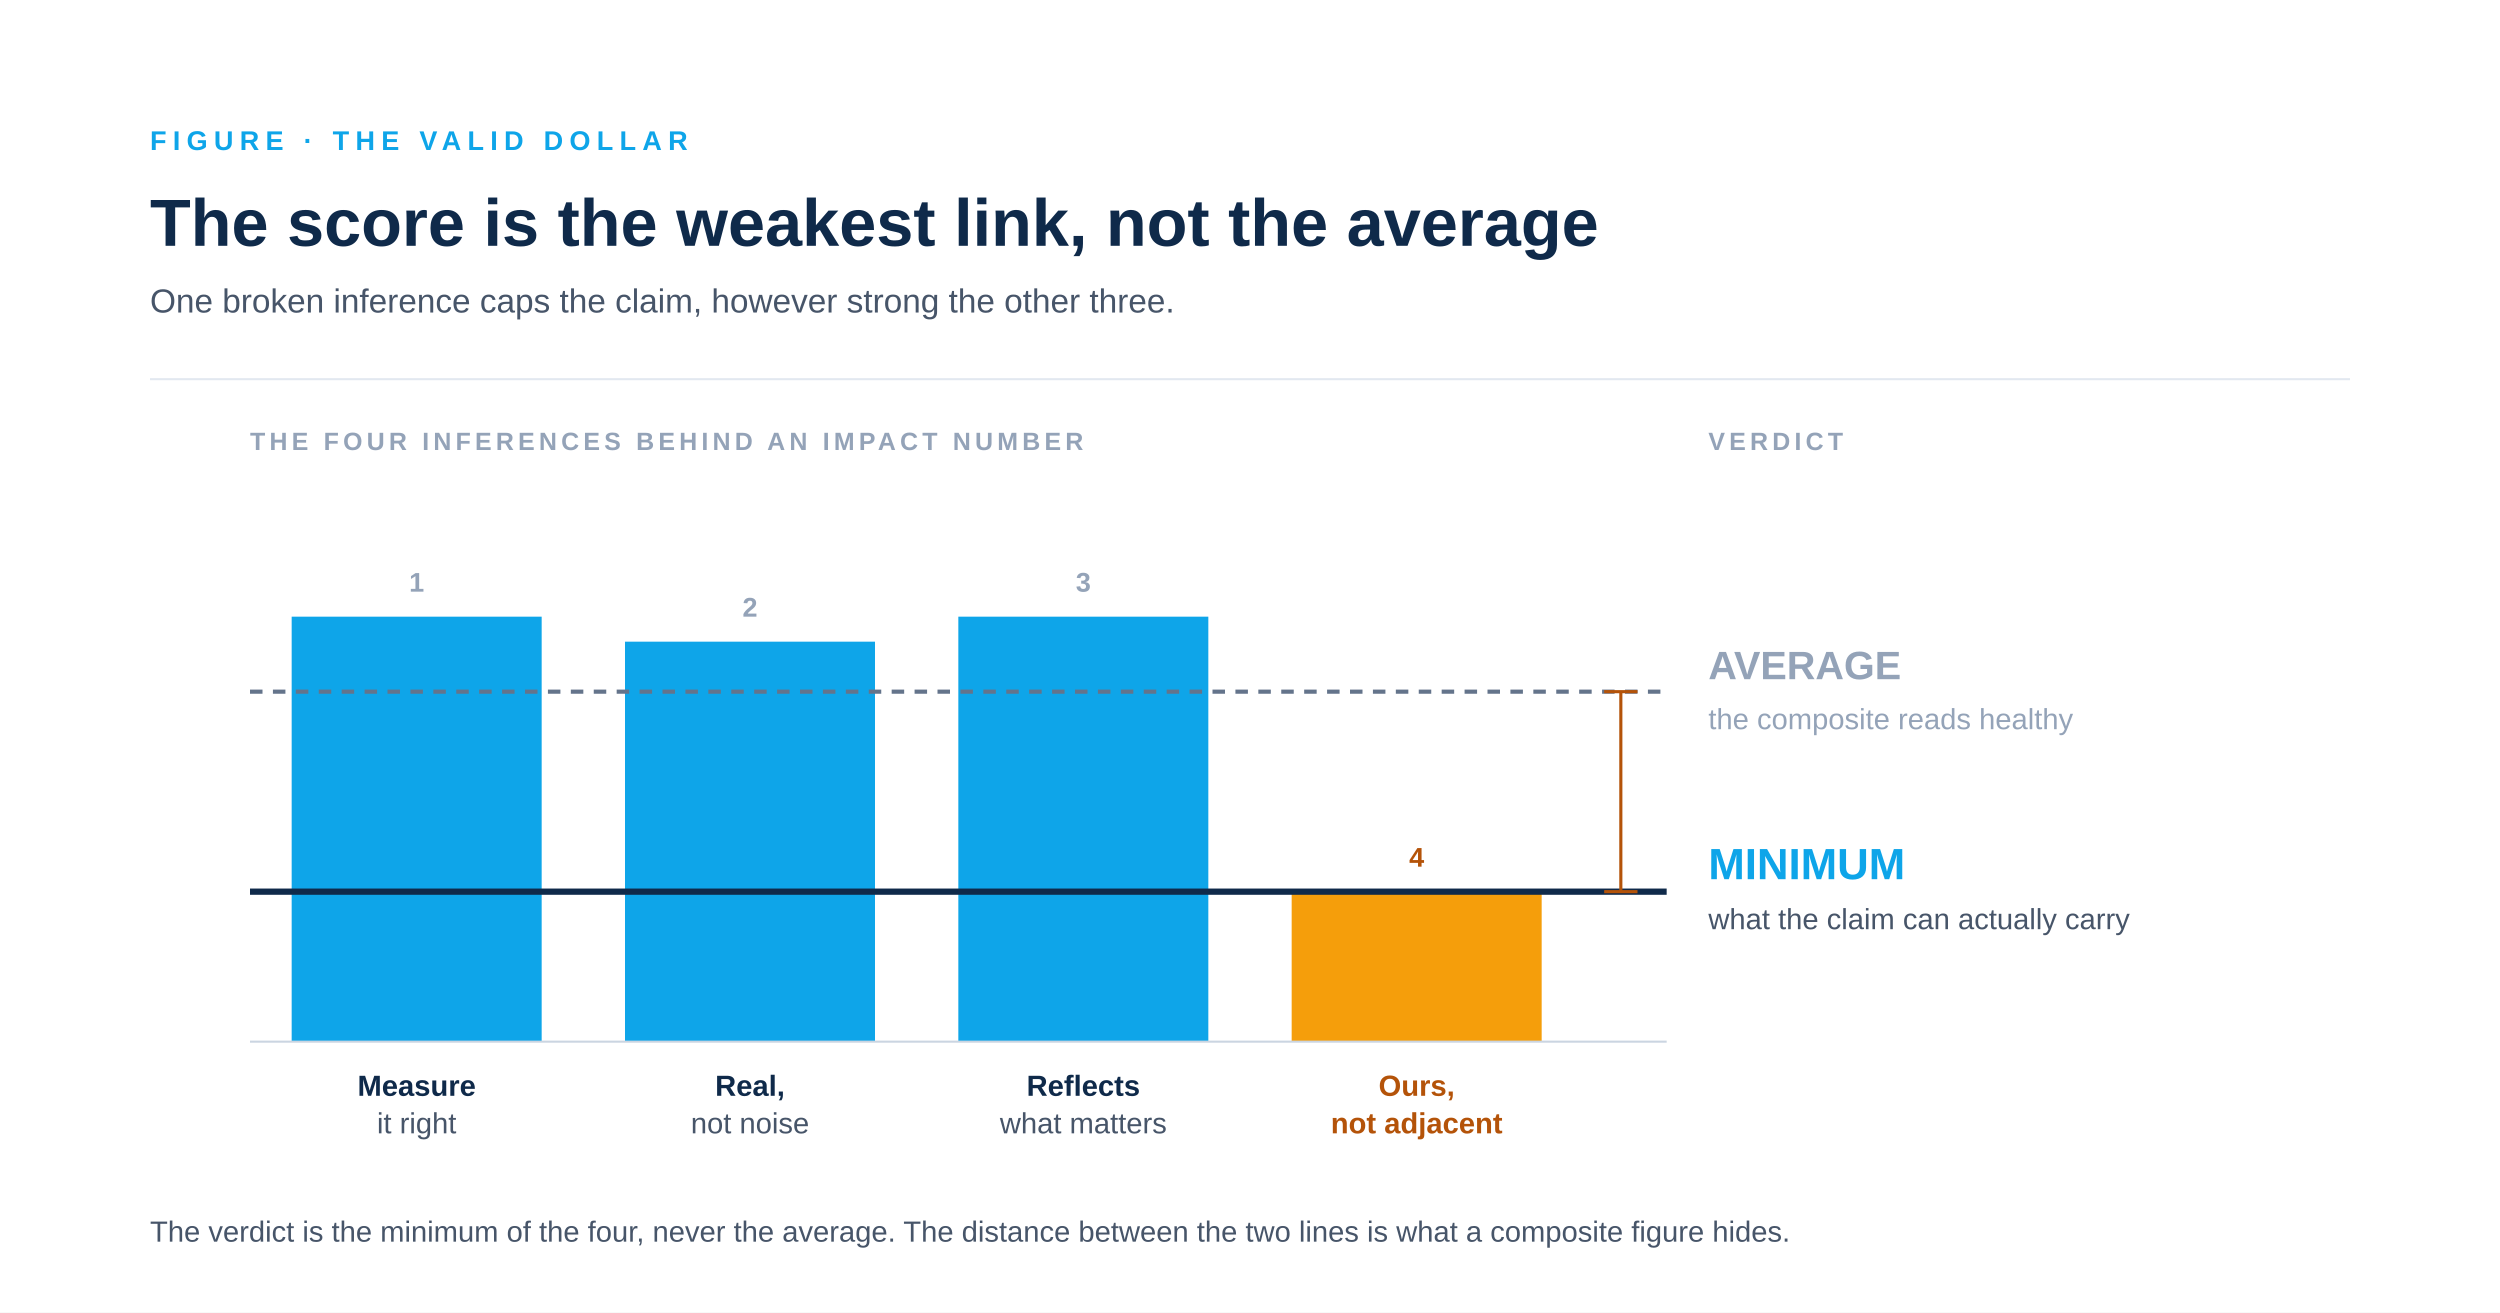
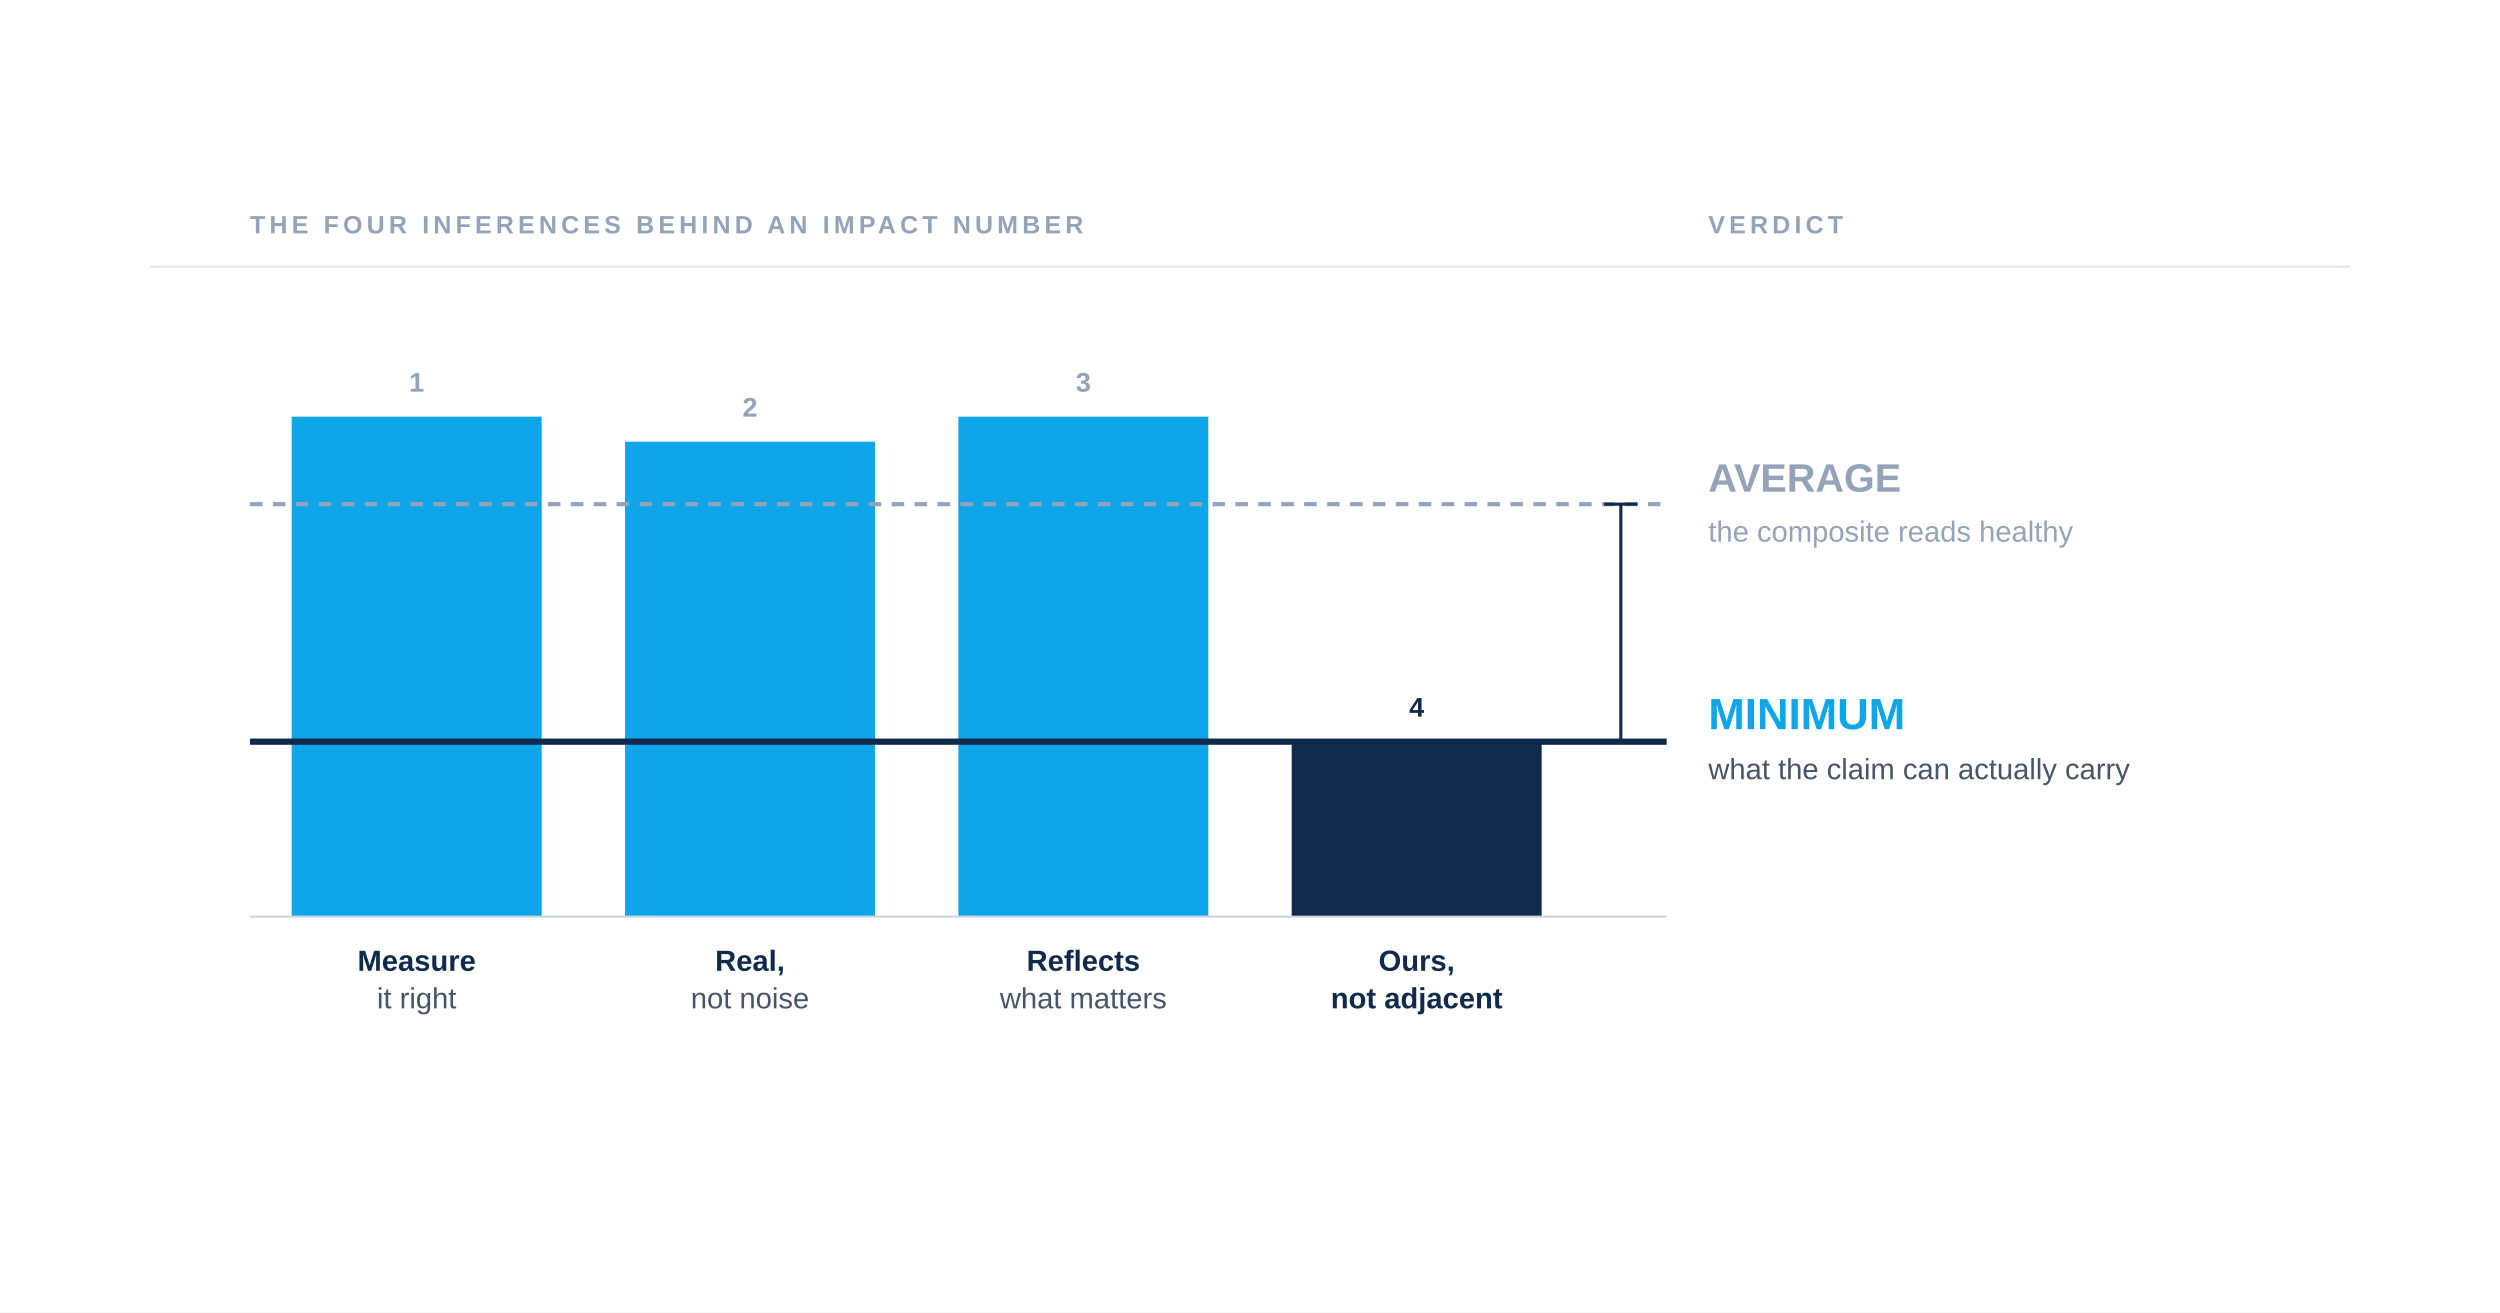
<svg xmlns="http://www.w3.org/2000/svg" viewBox="0 0 1200 630" width="1200" height="630" role="img" aria-labelledby="title desc">
-   <rect x="0" y="0" width="1200" height="630" fill="#ffffff" />
-   <text x="72" y="72" font-family="-apple-system, BlinkMacSystemFont, 'Helvetica Neue', Arial, sans-serif" font-size="13" font-weight="600" fill="#0EA5E9" letter-spacing="3">FIGURE · THE VALID DOLLAR</text>
-   <text x="72" y="118" font-family="-apple-system, BlinkMacSystemFont, 'Helvetica Neue', Arial, sans-serif" font-size="32" font-weight="700" fill="#0F2A4A">The score is the weakest link, not the average</text>
-   <text x="72" y="150" font-family="-apple-system, BlinkMacSystemFont, 'Helvetica Neue', Arial, sans-serif" font-size="16" font-weight="400" fill="#475569">One broken inference caps the claim, however strong the other three.</text>
-   <line x1="72" y1="182" x2="1128" y2="182" stroke="#E2E8F0" stroke-width="1" />
-   <text x="120" y="216" font-family="-apple-system, BlinkMacSystemFont, 'Helvetica Neue', Arial, sans-serif" font-size="12" font-weight="700" fill="#94A3B8" letter-spacing="2">THE FOUR INFERENCES BEHIND AN IMPACT NUMBER</text>
-   <text x="820" y="216" font-family="-apple-system, BlinkMacSystemFont, 'Helvetica Neue', Arial, sans-serif" font-size="12" font-weight="700" fill="#94A3B8" letter-spacing="2">VERDICT</text>
-   <rect x="140" y="296" width="120" height="204" fill="#0EA5E9" />
-   <rect x="300" y="308" width="120" height="192" fill="#0EA5E9" />
-   <rect x="460" y="296" width="120" height="204" fill="#0EA5E9" />
-   <rect x="620" y="428" width="120" height="72" fill="#F59E0B" />
-   <text x="200" y="284" text-anchor="middle" font-family="-apple-system, BlinkMacSystemFont, 'Helvetica Neue', Arial, sans-serif" font-size="13" font-weight="700" fill="#94A3B8">1</text>
-   <text x="360" y="296" text-anchor="middle" font-family="-apple-system, BlinkMacSystemFont, 'Helvetica Neue', Arial, sans-serif" font-size="13" font-weight="700" fill="#94A3B8">2</text>
-   <text x="520" y="284" text-anchor="middle" font-family="-apple-system, BlinkMacSystemFont, 'Helvetica Neue', Arial, sans-serif" font-size="13" font-weight="700" fill="#94A3B8">3</text>
-   <text x="680" y="416" text-anchor="middle" font-family="-apple-system, BlinkMacSystemFont, 'Helvetica Neue', Arial, sans-serif" font-size="13" font-weight="700" fill="#B45309">4</text>
-   <line x1="120" y1="332" x2="800" y2="332" stroke="#64748B" stroke-width="2" stroke-dasharray="6 5" />
-   <line x1="120" y1="428" x2="800" y2="428" stroke="#0F2A4A" stroke-width="3" />
-   <line x1="120" y1="500" x2="800" y2="500" stroke="#CBD5E1" stroke-width="1" />
-   <line x1="778" y1="332" x2="778" y2="428" stroke="#B45309" stroke-width="1.5" />
-   <line x1="770" y1="332" x2="786" y2="332" stroke="#B45309" stroke-width="1.5" />
-   <line x1="770" y1="428" x2="786" y2="428" stroke="#B45309" stroke-width="1.5" />
-   <text x="820" y="326" font-family="-apple-system, BlinkMacSystemFont, 'Helvetica Neue', Arial, sans-serif" font-size="19" font-weight="600" fill="#94A3B8">AVERAGE</text>
-   <text x="820" y="350" font-family="-apple-system, BlinkMacSystemFont, 'Helvetica Neue', Arial, sans-serif" font-size="14" font-weight="400" fill="#94A3B8">the composite reads healthy</text>
-   <text x="820" y="422" font-family="-apple-system, BlinkMacSystemFont, 'Helvetica Neue', Arial, sans-serif" font-size="21" font-weight="700" fill="#0EA5E9">MINIMUM</text>
-   <text x="820" y="446" font-family="-apple-system, BlinkMacSystemFont, 'Helvetica Neue', Arial, sans-serif" font-size="14" font-weight="400" fill="#475569">what the claim can actually carry</text>
+   <rect x="0" y="0" width="1200" height="630" fill="#FFFFFF" />
+   <text x="120" y="112" font-family="-apple-system, BlinkMacSystemFont, 'Helvetica Neue', Arial, sans-serif" font-size="12" font-weight="600" fill="#94A3B8" letter-spacing="2">THE FOUR INFERENCES BEHIND AN IMPACT NUMBER</text>
+   <text x="820" y="112" font-family="-apple-system, BlinkMacSystemFont, 'Helvetica Neue', Arial, sans-serif" font-size="12" font-weight="600" fill="#94A3B8" letter-spacing="2">VERDICT</text>
+   <line x1="72" y1="128" x2="1128" y2="128" stroke="#E2E8F0" stroke-width="1" />
+   <rect x="140" y="200" width="120" height="240" fill="#0EA5E9" />
+   <rect x="300" y="212" width="120" height="228" fill="#0EA5E9" />
+   <rect x="460" y="200" width="120" height="240" fill="#0EA5E9" />
+   <rect x="620" y="356" width="120" height="84" fill="#0F2A4A" />
+   <text x="200" y="188" text-anchor="middle" font-family="-apple-system, BlinkMacSystemFont, 'Helvetica Neue', Arial, sans-serif" font-size="13" font-weight="600" fill="#94A3B8">1</text>
+   <text x="360" y="200" text-anchor="middle" font-family="-apple-system, BlinkMacSystemFont, 'Helvetica Neue', Arial, sans-serif" font-size="13" font-weight="600" fill="#94A3B8">2</text>
+   <text x="520" y="188" text-anchor="middle" font-family="-apple-system, BlinkMacSystemFont, 'Helvetica Neue', Arial, sans-serif" font-size="13" font-weight="600" fill="#94A3B8">3</text>
+   <text x="680" y="344" text-anchor="middle" font-family="-apple-system, BlinkMacSystemFont, 'Helvetica Neue', Arial, sans-serif" font-size="13" font-weight="600" fill="#0F2A4A">4</text>
+   <line x1="120" y1="242" x2="800" y2="242" stroke="#94A3B8" stroke-width="2" stroke-dasharray="6 5" />
+   <line x1="120" y1="356" x2="800" y2="356" stroke="#0F2A4A" stroke-width="3" />
+   <line x1="120" y1="440" x2="800" y2="440" stroke="#CBD5E1" stroke-width="1" />
+   <line x1="778" y1="242" x2="778" y2="356" stroke="#0F2A4A" stroke-width="1.5" />
+   <line x1="770" y1="242" x2="786" y2="242" stroke="#0F2A4A" stroke-width="1.5" />
+   <line x1="770" y1="356" x2="786" y2="356" stroke="#0F2A4A" stroke-width="1.5" />
+   <text x="820" y="236" font-family="-apple-system, BlinkMacSystemFont, 'Helvetica Neue', Arial, sans-serif" font-size="19" font-weight="600" fill="#94A3B8">AVERAGE</text>
+   <text x="820" y="260" font-family="-apple-system, BlinkMacSystemFont, 'Helvetica Neue', Arial, sans-serif" font-size="14" font-weight="400" fill="#94A3B8">the composite reads healthy</text>
+   <text x="820" y="350" font-family="-apple-system, BlinkMacSystemFont, 'Helvetica Neue', Arial, sans-serif" font-size="21" font-weight="600" fill="#0EA5E9">MINIMUM</text>
+   <text x="820" y="374" font-family="-apple-system, BlinkMacSystemFont, 'Helvetica Neue', Arial, sans-serif" font-size="14" font-weight="400" fill="#475569">what the claim can actually carry</text>
  <g font-family="-apple-system, BlinkMacSystemFont, 'Helvetica Neue', Arial, sans-serif" font-size="14" text-anchor="middle">
-     <text x="200" y="526" font-weight="600" fill="#0F2A4A">Measure</text>
-     <text x="200" y="544" font-weight="400" fill="#475569">it right</text>
-     <text x="360" y="526" font-weight="600" fill="#0F2A4A">Real,</text>
-     <text x="360" y="544" font-weight="400" fill="#475569">not noise</text>
-     <text x="520" y="526" font-weight="600" fill="#0F2A4A">Reflects</text>
-     <text x="520" y="544" font-weight="400" fill="#475569">what matters</text>
-     <text x="680" y="526" font-weight="700" fill="#B45309">Ours,</text>
-     <text x="680" y="544" font-weight="600" fill="#B45309">not adjacent</text>
+     <text x="200" y="466" font-weight="600" fill="#0F2A4A">Measure</text>
+     <text x="200" y="484" font-weight="400" fill="#475569">it right</text>
+     <text x="360" y="466" font-weight="600" fill="#0F2A4A">Real,</text>
+     <text x="360" y="484" font-weight="400" fill="#475569">not noise</text>
+     <text x="520" y="466" font-weight="600" fill="#0F2A4A">Reflects</text>
+     <text x="520" y="484" font-weight="400" fill="#475569">what matters</text>
+     <text x="680" y="466" font-weight="600" fill="#0F2A4A">Ours,</text>
+     <text x="680" y="484" font-weight="600" fill="#0F2A4A">not adjacent</text>
  </g>
-   <text x="72" y="596" font-family="-apple-system, BlinkMacSystemFont, 'Helvetica Neue', Arial, sans-serif" font-size="14" font-weight="400" fill="#475569">The verdict is the minimum of the four, never the average. The distance between the two lines is what a composite figure hides.</text>
</svg>
